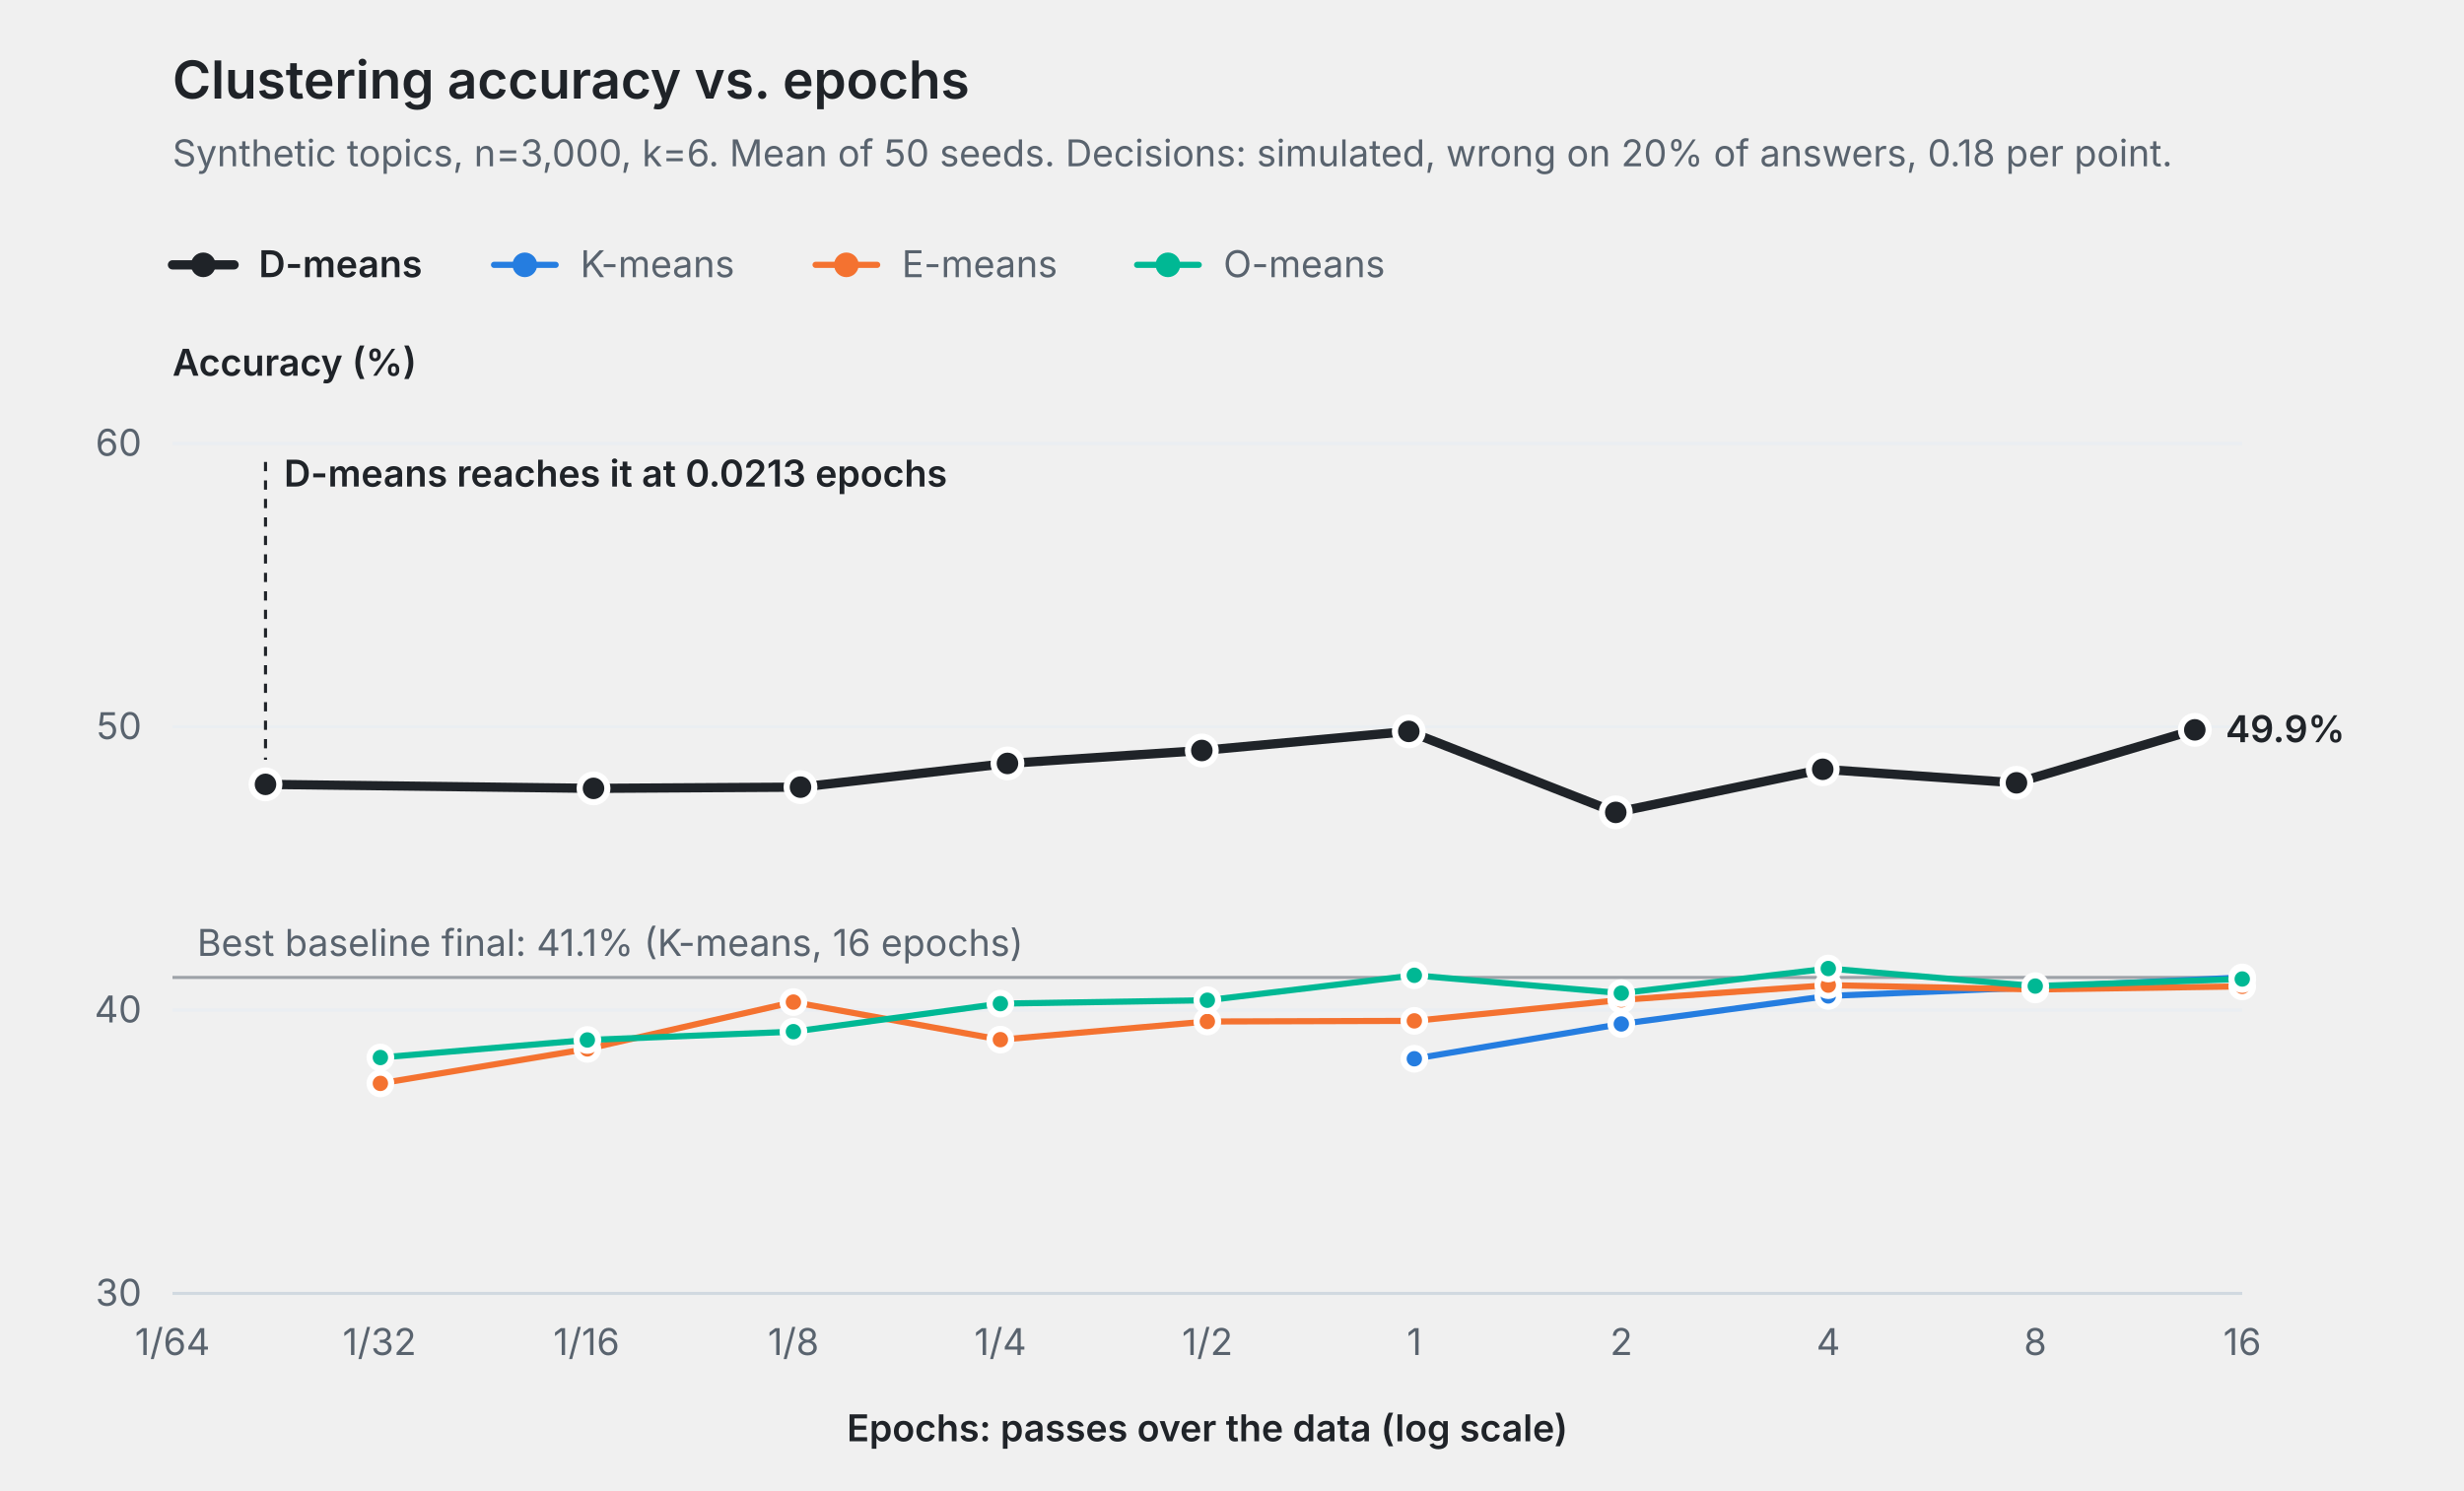
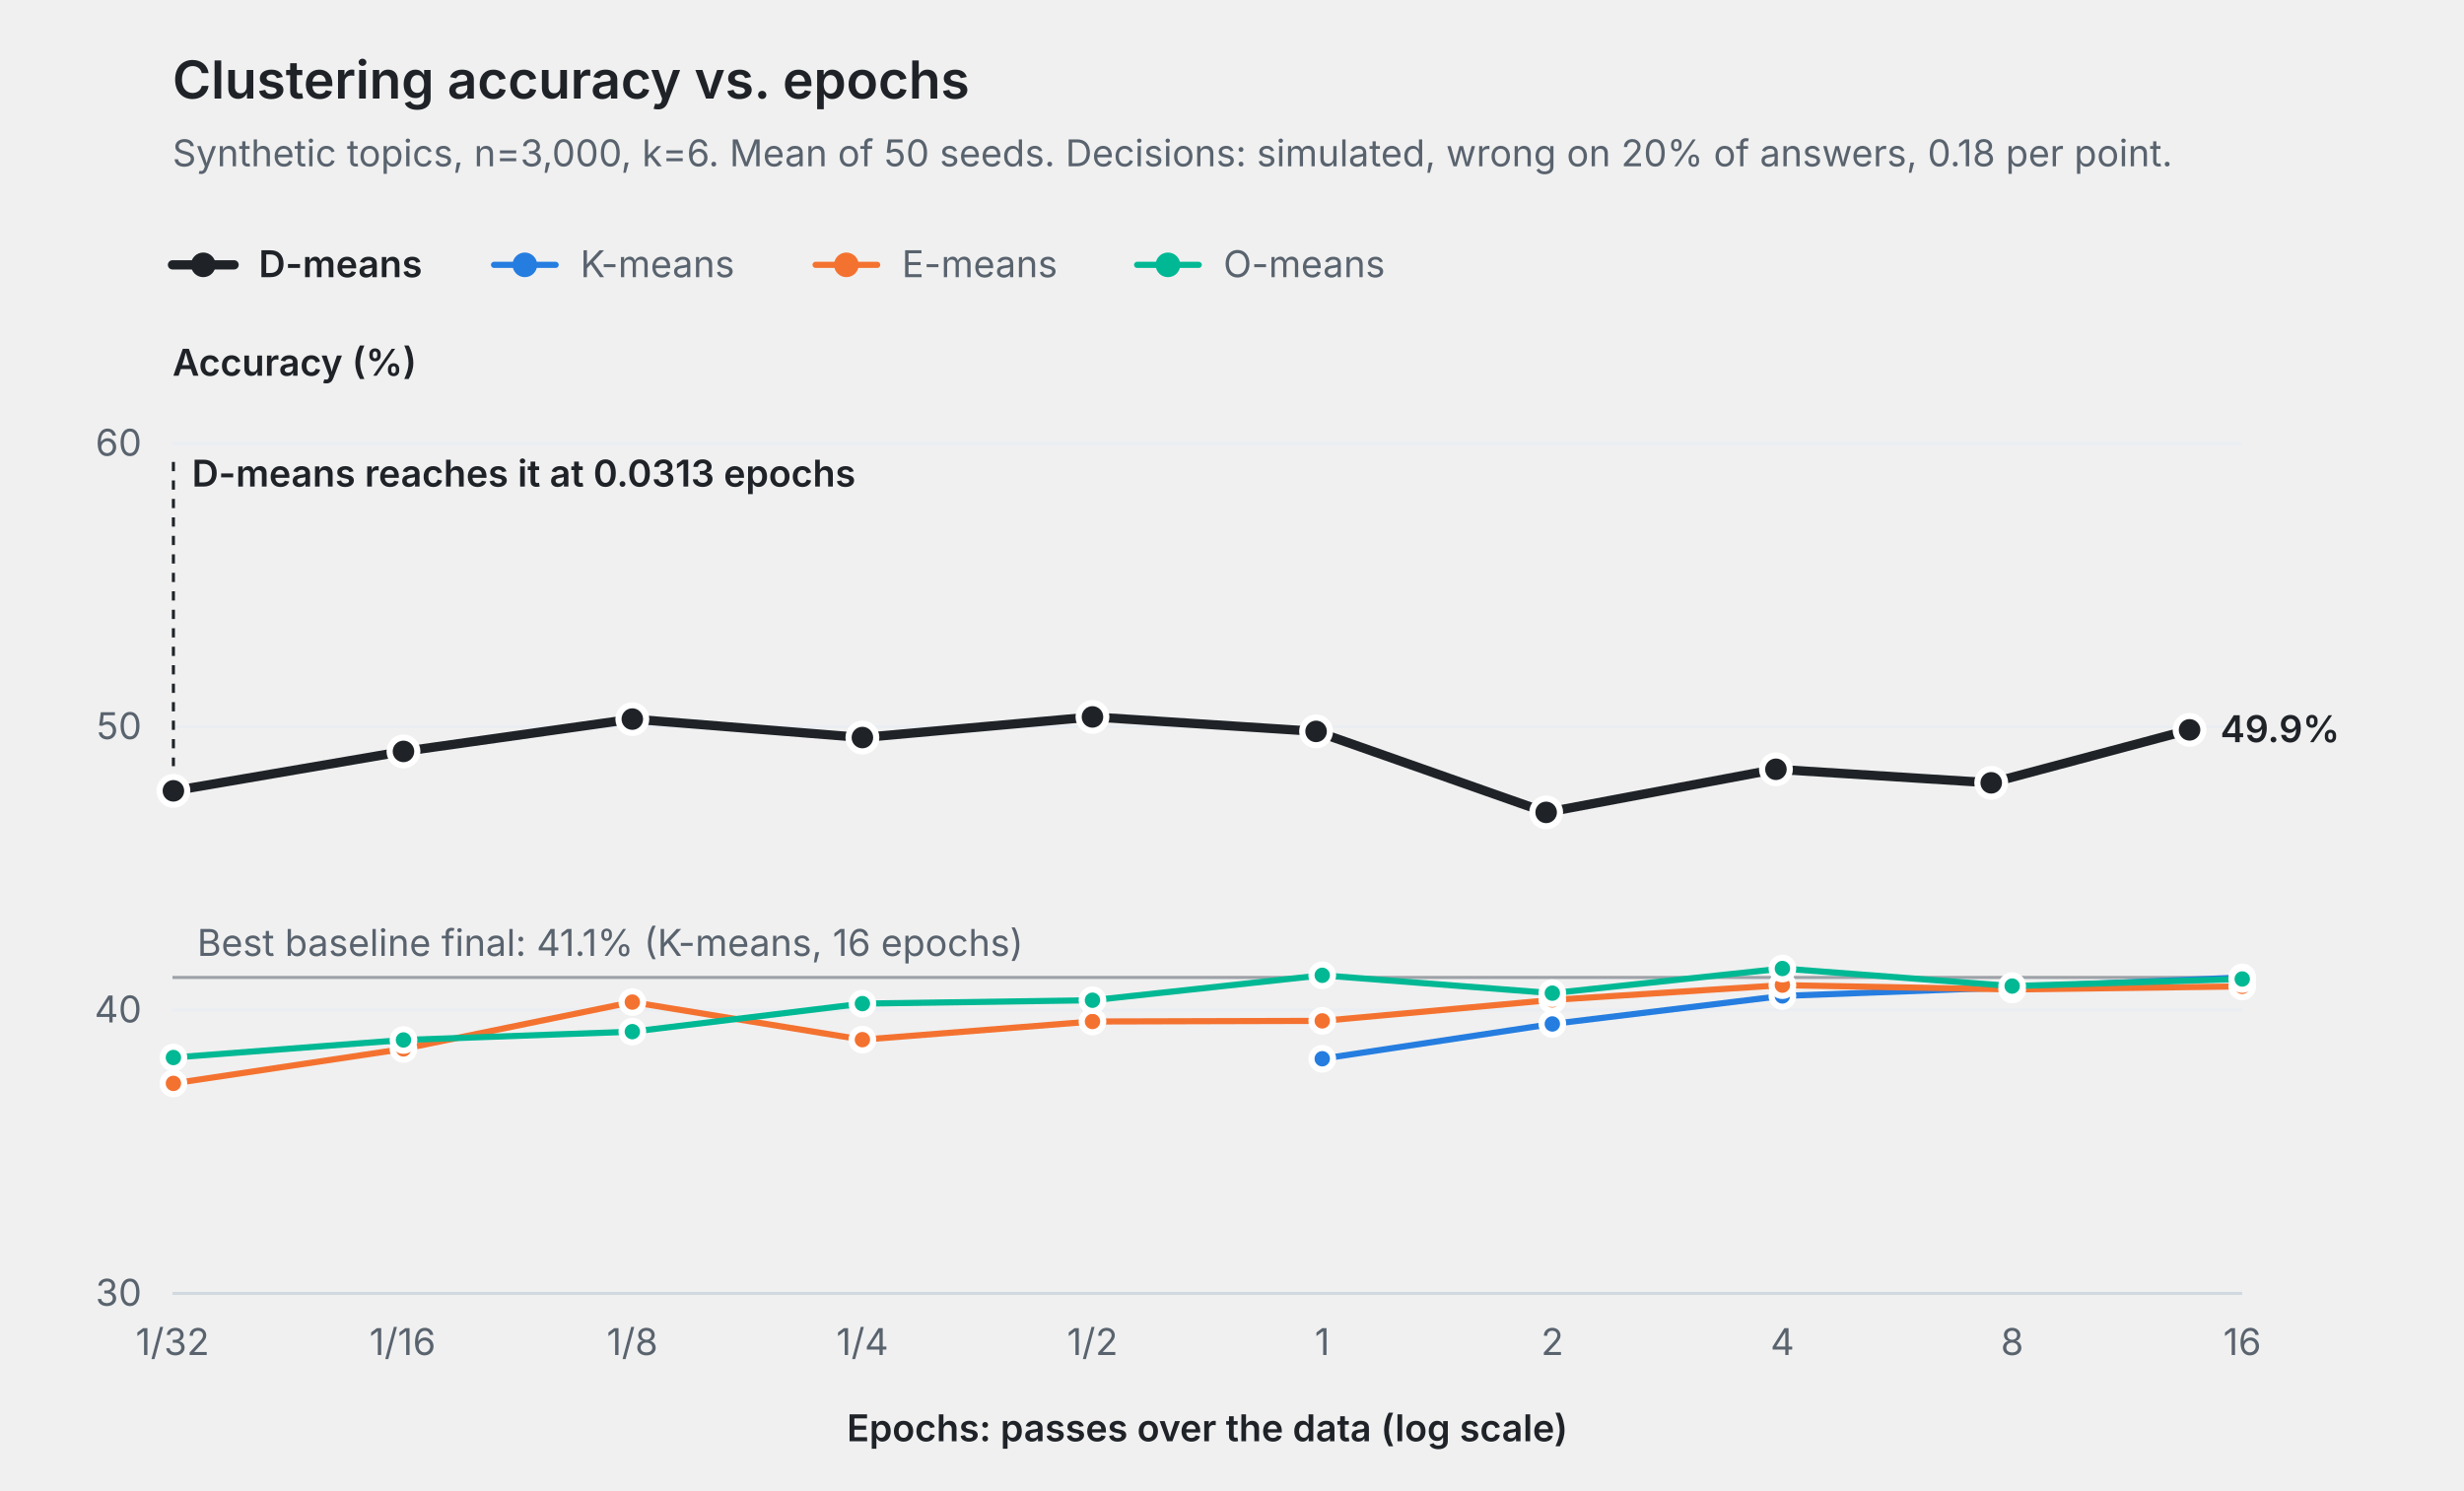
<svg xmlns="http://www.w3.org/2000/svg" viewBox="0 0 800 484" width="800" height="484" role="img" aria-labelledby="t d">
  <style>text{font-family:-apple-system,BlinkMacSystemFont,'Segoe UI',system-ui,sans-serif;fill:#59636e;font-size:12px}.h{fill:#1f2328;font-size:17px;font-weight:600}.n{font-variant-numeric:tabular-nums}.k{fill:#1f2328;font-weight:600}</style>
  <text class="h" x="56" y="32">Clustering accuracy vs. epochs</text>
  <text x="56" y="54">Synthetic topics, n=3,000, k=6. Mean of 50 seeds. Decisions: simulated, wrong on 20% of answers, 0.18 per point.</text>
  <g data-legend="d-means">
    <line x1="56" y1="86" x2="76" y2="86" stroke="#1f2328" stroke-width="3" stroke-linecap="round" />
    <circle cx="66" cy="86" r="4" fill="#1f2328" />
    <text x="84" y="90" class="k">D-means</text>
  </g>
  <g data-legend="k-means">
    <line x1="160.4" y1="86" x2="180.4" y2="86" stroke="#257de0" stroke-width="2" stroke-linecap="round" />
    <circle cx="170.4" cy="86" r="4" fill="#257de0" />
    <text x="188.4" y="90">K-means</text>
  </g>
  <g data-legend="e-means">
    <line x1="264.8" y1="86" x2="284.8" y2="86" stroke="#f47230" stroke-width="2" stroke-linecap="round" />
    <circle cx="274.8" cy="86" r="4" fill="#f47230" />
    <text x="292.8" y="90">E-means</text>
  </g>
  <g data-legend="o-means">
    <line x1="369.2" y1="86" x2="389.2" y2="86" stroke="#00b894" stroke-width="2" stroke-linecap="round" />
    <circle cx="379.2" cy="86" r="4" fill="#00b894" />
    <text x="397.2" y="90">O-means</text>
  </g>
  <text x="56" y="122" class="k">Accuracy (%)</text>
  <line x1="56" y1="420.0" x2="728" y2="420.0" stroke="#d1d9e0" stroke-width="1" />
  <text x="46" y="424.0" text-anchor="end" class="n">30</text>
  <line x1="56" y1="328.0" x2="728" y2="328.0" stroke="#eaeef2" stroke-width="1" />
  <text x="46" y="332.0" text-anchor="end" class="n">40</text>
  <line x1="56" y1="236.0" x2="728" y2="236.0" stroke="#eaeef2" stroke-width="1" />
  <text x="46" y="240.0" text-anchor="end" class="n">50</text>
  <line x1="56" y1="144.0" x2="728" y2="144.0" stroke="#eaeef2" stroke-width="1" />
  <text x="46" y="148.0" text-anchor="end" class="n">60</text>
-   <text x="56.0" y="440" text-anchor="middle" class="n">1/64</text>
-   <text x="123.2" y="440" text-anchor="middle" class="n">1/32</text>
-   <text x="190.4" y="440" text-anchor="middle" class="n">1/16</text>
-   <text x="257.6" y="440" text-anchor="middle" class="n">1/8</text>
-   <text x="324.8" y="440" text-anchor="middle" class="n">1/4</text>
-   <text x="392.0" y="440" text-anchor="middle" class="n">1/2</text>
-   <text x="459.2" y="440" text-anchor="middle" class="n">1</text>
-   <text x="526.4" y="440" text-anchor="middle" class="n">2</text>
-   <text x="593.6" y="440" text-anchor="middle" class="n">4</text>
-   <text x="660.8" y="440" text-anchor="middle" class="n">8</text>
+   <text x="56.0" y="440" text-anchor="middle" class="n">1/32</text>
+   <text x="130.7" y="440" text-anchor="middle" class="n">1/16</text>
+   <text x="205.3" y="440" text-anchor="middle" class="n">1/8</text>
+   <text x="280.0" y="440" text-anchor="middle" class="n">1/4</text>
+   <text x="354.7" y="440" text-anchor="middle" class="n">1/2</text>
+   <text x="429.3" y="440" text-anchor="middle" class="n">1</text>
+   <text x="504.0" y="440" text-anchor="middle" class="n">2</text>
+   <text x="578.7" y="440" text-anchor="middle" class="n">4</text>
+   <text x="653.3" y="440" text-anchor="middle" class="n">8</text>
  <text x="728.0" y="440" text-anchor="middle" class="n">16</text>
  <text x="392.0" y="468" text-anchor="middle" class="k">Epochs: passes over the data (log scale)</text>
  <line x1="56" y1="317.4" x2="728" y2="317.4" stroke="#59636e" stroke-width="1" stroke-opacity="0.55" />
  <text x="64" y="310.4">Best baseline final: 41.1% (K-means, 16 epochs)</text>
  <g data-method="k-means">
-     <path d="M459.2,343.8 L526.4,332.5 L593.6,323.4 L660.8,320.6 L728.0,317.4" fill="none" stroke="#257de0" stroke-width="2" stroke-linejoin="round" stroke-linecap="round" />
-     <circle cx="459.2" cy="343.8" r="3.5" fill="#257de0" stroke="#ffffff" stroke-width="2" />
-     <circle cx="526.4" cy="332.5" r="3.5" fill="#257de0" stroke="#ffffff" stroke-width="2" />
-     <circle cx="593.6" cy="323.4" r="3.5" fill="#257de0" stroke="#ffffff" stroke-width="2" />
-     <circle cx="660.8" cy="320.6" r="3.5" fill="#257de0" stroke="#ffffff" stroke-width="2" />
+     <path d="M429.3,343.8 L504.0,332.5 L578.7,323.4 L653.3,320.6 L728.0,317.4" fill="none" stroke="#257de0" stroke-width="2" stroke-linejoin="round" stroke-linecap="round" />
+     <circle cx="429.3" cy="343.8" r="3.5" fill="#257de0" stroke="#ffffff" stroke-width="2" />
+     <circle cx="504.0" cy="332.5" r="3.5" fill="#257de0" stroke="#ffffff" stroke-width="2" />
+     <circle cx="578.7" cy="323.4" r="3.5" fill="#257de0" stroke="#ffffff" stroke-width="2" />
+     <circle cx="653.3" cy="320.6" r="3.5" fill="#257de0" stroke="#ffffff" stroke-width="2" />
    <circle cx="728.0" cy="317.4" r="3.5" fill="#257de0" stroke="#ffffff" stroke-width="2" />
  </g>
  <g data-method="e-means">
-     <path d="M123.5,351.8 L190.7,340.6 L257.6,325.4 L324.8,337.6 L392.0,331.7 L459.2,331.5 L526.4,324.7 L593.6,319.9 L660.8,321.3 L728.0,320.3" fill="none" stroke="#f47230" stroke-width="2" stroke-linejoin="round" stroke-linecap="round" />
-     <circle cx="123.5" cy="351.8" r="3.5" fill="#f47230" stroke="#ffffff" stroke-width="2" />
-     <circle cx="190.7" cy="340.6" r="3.5" fill="#f47230" stroke="#ffffff" stroke-width="2" />
-     <circle cx="257.6" cy="325.4" r="3.5" fill="#f47230" stroke="#ffffff" stroke-width="2" />
-     <circle cx="324.8" cy="337.6" r="3.5" fill="#f47230" stroke="#ffffff" stroke-width="2" />
-     <circle cx="392.0" cy="331.7" r="3.5" fill="#f47230" stroke="#ffffff" stroke-width="2" />
-     <circle cx="459.2" cy="331.5" r="3.5" fill="#f47230" stroke="#ffffff" stroke-width="2" />
-     <circle cx="526.4" cy="324.7" r="3.5" fill="#f47230" stroke="#ffffff" stroke-width="2" />
-     <circle cx="593.6" cy="319.9" r="3.5" fill="#f47230" stroke="#ffffff" stroke-width="2" />
-     <circle cx="660.8" cy="321.3" r="3.5" fill="#f47230" stroke="#ffffff" stroke-width="2" />
+     <path d="M56.3,351.8 L131.0,340.6 L205.3,325.4 L280.0,337.6 L354.7,331.7 L429.3,331.5 L504.0,324.7 L578.7,319.9 L653.3,321.3 L728.0,320.3" fill="none" stroke="#f47230" stroke-width="2" stroke-linejoin="round" stroke-linecap="round" />
+     <circle cx="56.3" cy="351.8" r="3.5" fill="#f47230" stroke="#ffffff" stroke-width="2" />
+     <circle cx="131.0" cy="340.6" r="3.5" fill="#f47230" stroke="#ffffff" stroke-width="2" />
+     <circle cx="205.3" cy="325.4" r="3.5" fill="#f47230" stroke="#ffffff" stroke-width="2" />
+     <circle cx="280.0" cy="337.6" r="3.5" fill="#f47230" stroke="#ffffff" stroke-width="2" />
+     <circle cx="354.7" cy="331.7" r="3.5" fill="#f47230" stroke="#ffffff" stroke-width="2" />
+     <circle cx="429.3" cy="331.5" r="3.5" fill="#f47230" stroke="#ffffff" stroke-width="2" />
+     <circle cx="504.0" cy="324.7" r="3.5" fill="#f47230" stroke="#ffffff" stroke-width="2" />
+     <circle cx="578.7" cy="319.9" r="3.5" fill="#f47230" stroke="#ffffff" stroke-width="2" />
+     <circle cx="653.3" cy="321.3" r="3.5" fill="#f47230" stroke="#ffffff" stroke-width="2" />
    <circle cx="728.0" cy="320.3" r="3.5" fill="#f47230" stroke="#ffffff" stroke-width="2" />
  </g>
  <g data-method="o-means">
-     <path d="M123.5,343.4 L190.7,337.7 L257.6,335.0 L324.8,325.9 L392.0,324.8 L459.2,316.7 L526.4,322.5 L593.6,314.5 L660.8,320.2 L728.0,317.9" fill="none" stroke="#00b894" stroke-width="2" stroke-linejoin="round" stroke-linecap="round" />
-     <circle cx="123.5" cy="343.4" r="3.5" fill="#00b894" stroke="#ffffff" stroke-width="2" />
-     <circle cx="190.7" cy="337.7" r="3.5" fill="#00b894" stroke="#ffffff" stroke-width="2" />
-     <circle cx="257.6" cy="335.0" r="3.5" fill="#00b894" stroke="#ffffff" stroke-width="2" />
-     <circle cx="324.8" cy="325.9" r="3.5" fill="#00b894" stroke="#ffffff" stroke-width="2" />
-     <circle cx="392.0" cy="324.8" r="3.5" fill="#00b894" stroke="#ffffff" stroke-width="2" />
-     <circle cx="459.2" cy="316.7" r="3.5" fill="#00b894" stroke="#ffffff" stroke-width="2" />
-     <circle cx="526.4" cy="322.5" r="3.5" fill="#00b894" stroke="#ffffff" stroke-width="2" />
-     <circle cx="593.6" cy="314.5" r="3.5" fill="#00b894" stroke="#ffffff" stroke-width="2" />
-     <circle cx="660.8" cy="320.2" r="3.5" fill="#00b894" stroke="#ffffff" stroke-width="2" />
+     <path d="M56.3,343.4 L131.0,337.7 L205.3,335.0 L280.0,325.9 L354.7,324.8 L429.3,316.7 L504.0,322.5 L578.7,314.5 L653.3,320.2 L728.0,317.9" fill="none" stroke="#00b894" stroke-width="2" stroke-linejoin="round" stroke-linecap="round" />
+     <circle cx="56.3" cy="343.4" r="3.5" fill="#00b894" stroke="#ffffff" stroke-width="2" />
+     <circle cx="131.0" cy="337.7" r="3.5" fill="#00b894" stroke="#ffffff" stroke-width="2" />
+     <circle cx="205.3" cy="335.0" r="3.5" fill="#00b894" stroke="#ffffff" stroke-width="2" />
+     <circle cx="280.0" cy="325.9" r="3.5" fill="#00b894" stroke="#ffffff" stroke-width="2" />
+     <circle cx="354.7" cy="324.8" r="3.5" fill="#00b894" stroke="#ffffff" stroke-width="2" />
+     <circle cx="429.3" cy="316.7" r="3.5" fill="#00b894" stroke="#ffffff" stroke-width="2" />
+     <circle cx="504.0" cy="322.5" r="3.5" fill="#00b894" stroke="#ffffff" stroke-width="2" />
+     <circle cx="578.7" cy="314.5" r="3.5" fill="#00b894" stroke="#ffffff" stroke-width="2" />
+     <circle cx="653.3" cy="320.2" r="3.5" fill="#00b894" stroke="#ffffff" stroke-width="2" />
    <circle cx="728.0" cy="317.9" r="3.5" fill="#00b894" stroke="#ffffff" stroke-width="2" />
  </g>
  <g data-method="d-means">
-     <path d="M86.2,254.7 L192.7,256.0 L259.9,255.6 L327.1,247.9 L390.2,243.7 L457.4,237.5 L524.6,263.8 L591.8,249.8 L654.7,254.2 L712.6,237.0" fill="none" stroke="#1f2328" stroke-width="3" stroke-linejoin="round" stroke-linecap="round" />
-     <circle cx="86.2" cy="254.7" r="4.5" fill="#1f2328" stroke="#ffffff" stroke-width="2" />
-     <circle cx="192.7" cy="256.0" r="4.5" fill="#1f2328" stroke="#ffffff" stroke-width="2" />
-     <circle cx="259.9" cy="255.6" r="4.5" fill="#1f2328" stroke="#ffffff" stroke-width="2" />
-     <circle cx="327.1" cy="247.9" r="4.5" fill="#1f2328" stroke="#ffffff" stroke-width="2" />
-     <circle cx="390.2" cy="243.7" r="4.5" fill="#1f2328" stroke="#ffffff" stroke-width="2" />
-     <circle cx="457.4" cy="237.5" r="4.5" fill="#1f2328" stroke="#ffffff" stroke-width="2" />
-     <circle cx="524.6" cy="263.8" r="4.5" fill="#1f2328" stroke="#ffffff" stroke-width="2" />
-     <circle cx="591.8" cy="249.8" r="4.5" fill="#1f2328" stroke="#ffffff" stroke-width="2" />
-     <circle cx="654.7" cy="254.2" r="4.5" fill="#1f2328" stroke="#ffffff" stroke-width="2" />
-     <circle cx="712.6" cy="237.0" r="4.5" fill="#1f2328" stroke="#ffffff" stroke-width="2" />
+     <path d="M56.3,256.8 L131.0,244.0 L205.3,233.5 L280.0,239.5 L354.7,232.8 L427.3,237.5 L502.0,263.8 L576.6,249.8 L646.5,254.2 L710.9,237.0" fill="none" stroke="#1f2328" stroke-width="3" stroke-linejoin="round" stroke-linecap="round" />
+     <circle cx="56.3" cy="256.8" r="4.5" fill="#1f2328" stroke="#ffffff" stroke-width="2" />
+     <circle cx="131.0" cy="244.0" r="4.5" fill="#1f2328" stroke="#ffffff" stroke-width="2" />
+     <circle cx="205.3" cy="233.5" r="4.5" fill="#1f2328" stroke="#ffffff" stroke-width="2" />
+     <circle cx="280.0" cy="239.5" r="4.5" fill="#1f2328" stroke="#ffffff" stroke-width="2" />
+     <circle cx="354.7" cy="232.8" r="4.5" fill="#1f2328" stroke="#ffffff" stroke-width="2" />
+     <circle cx="427.3" cy="237.5" r="4.5" fill="#1f2328" stroke="#ffffff" stroke-width="2" />
+     <circle cx="502.0" cy="263.8" r="4.5" fill="#1f2328" stroke="#ffffff" stroke-width="2" />
+     <circle cx="576.6" cy="249.8" r="4.5" fill="#1f2328" stroke="#ffffff" stroke-width="2" />
+     <circle cx="646.5" cy="254.2" r="4.5" fill="#1f2328" stroke="#ffffff" stroke-width="2" />
+     <circle cx="710.9" cy="237.0" r="4.5" fill="#1f2328" stroke="#ffffff" stroke-width="2" />
  </g>
-   <line x1="86.2" y1="150" x2="86.2" y2="246.7" stroke="#1f2328" stroke-width="1" stroke-dasharray="3 3" />
-   <text x="92.2" y="158" class="k">D-means reaches it at 0.0213 epochs</text>
-   <text x="722.6" y="241.0" class="k n">49.9%</text>
+   <line x1="56.3" y1="150" x2="56.3" y2="248.8" stroke="#1f2328" stroke-width="1" stroke-dasharray="3 3" />
+   <text x="62.3" y="158" class="k">D-means reaches it at 0.0313 epochs</text>
+   <text x="720.9" y="241.0" class="k n">49.9%</text>
</svg>
